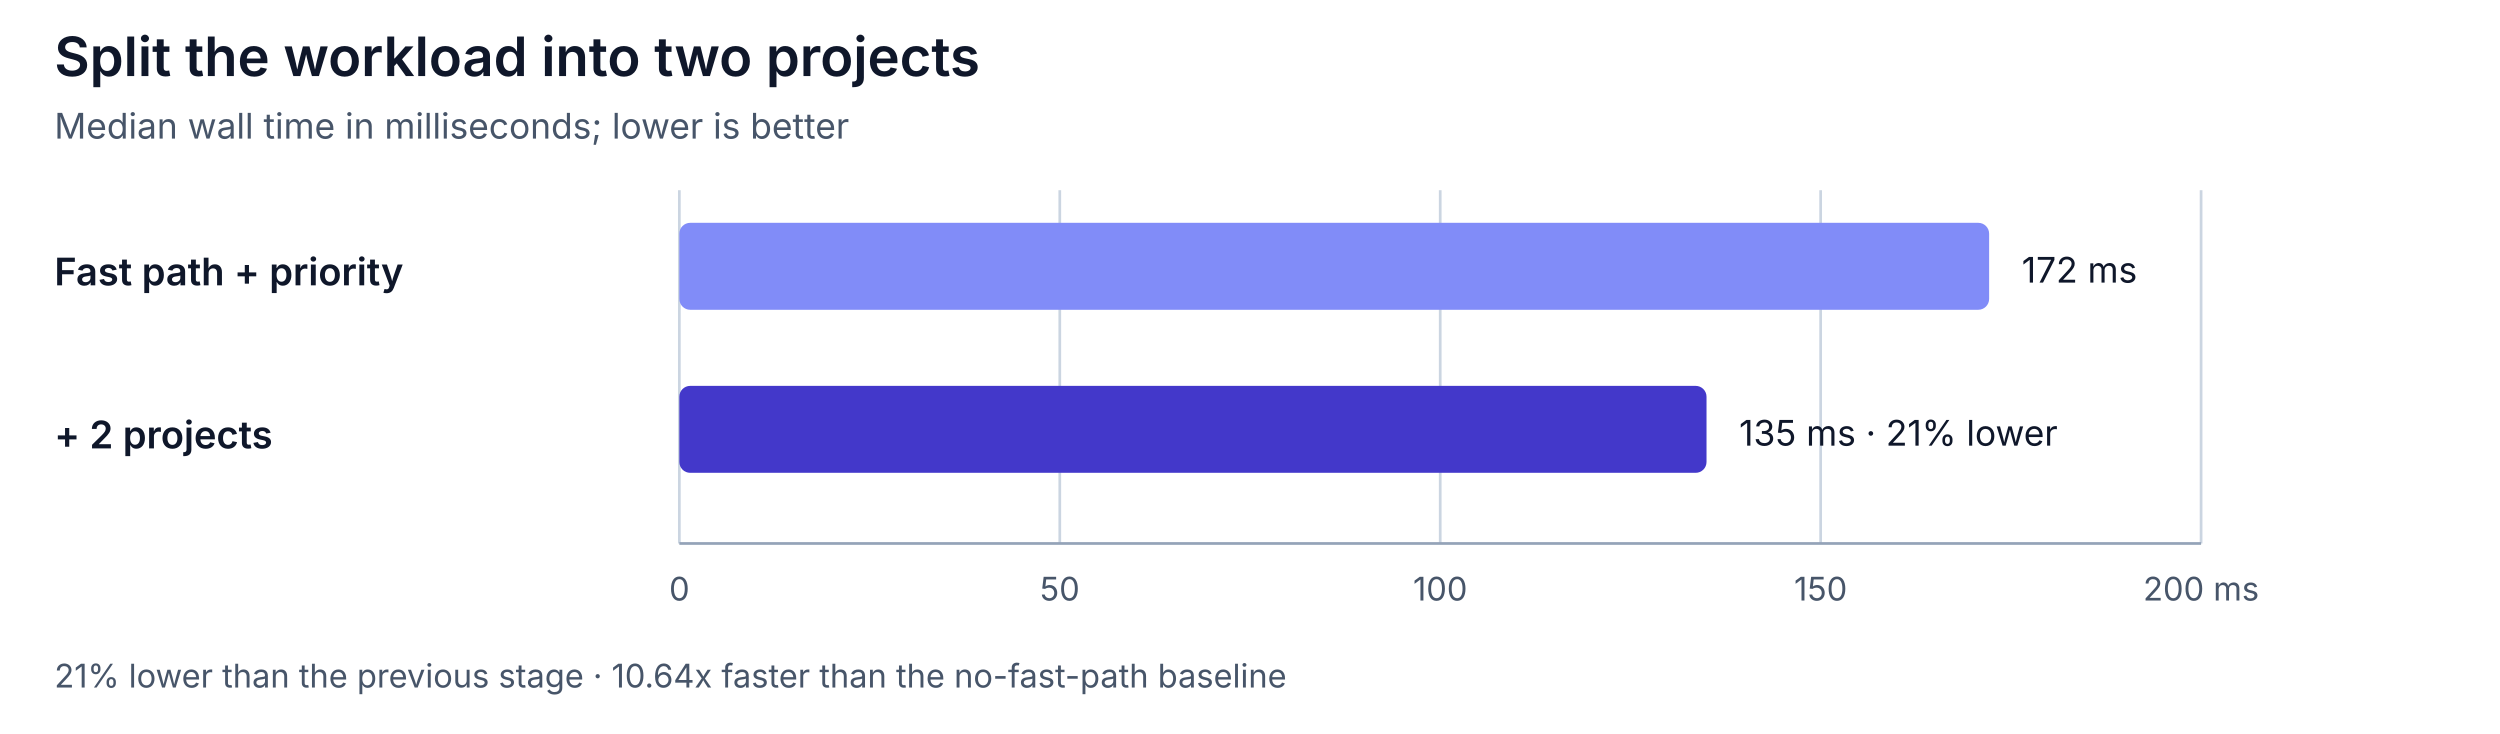
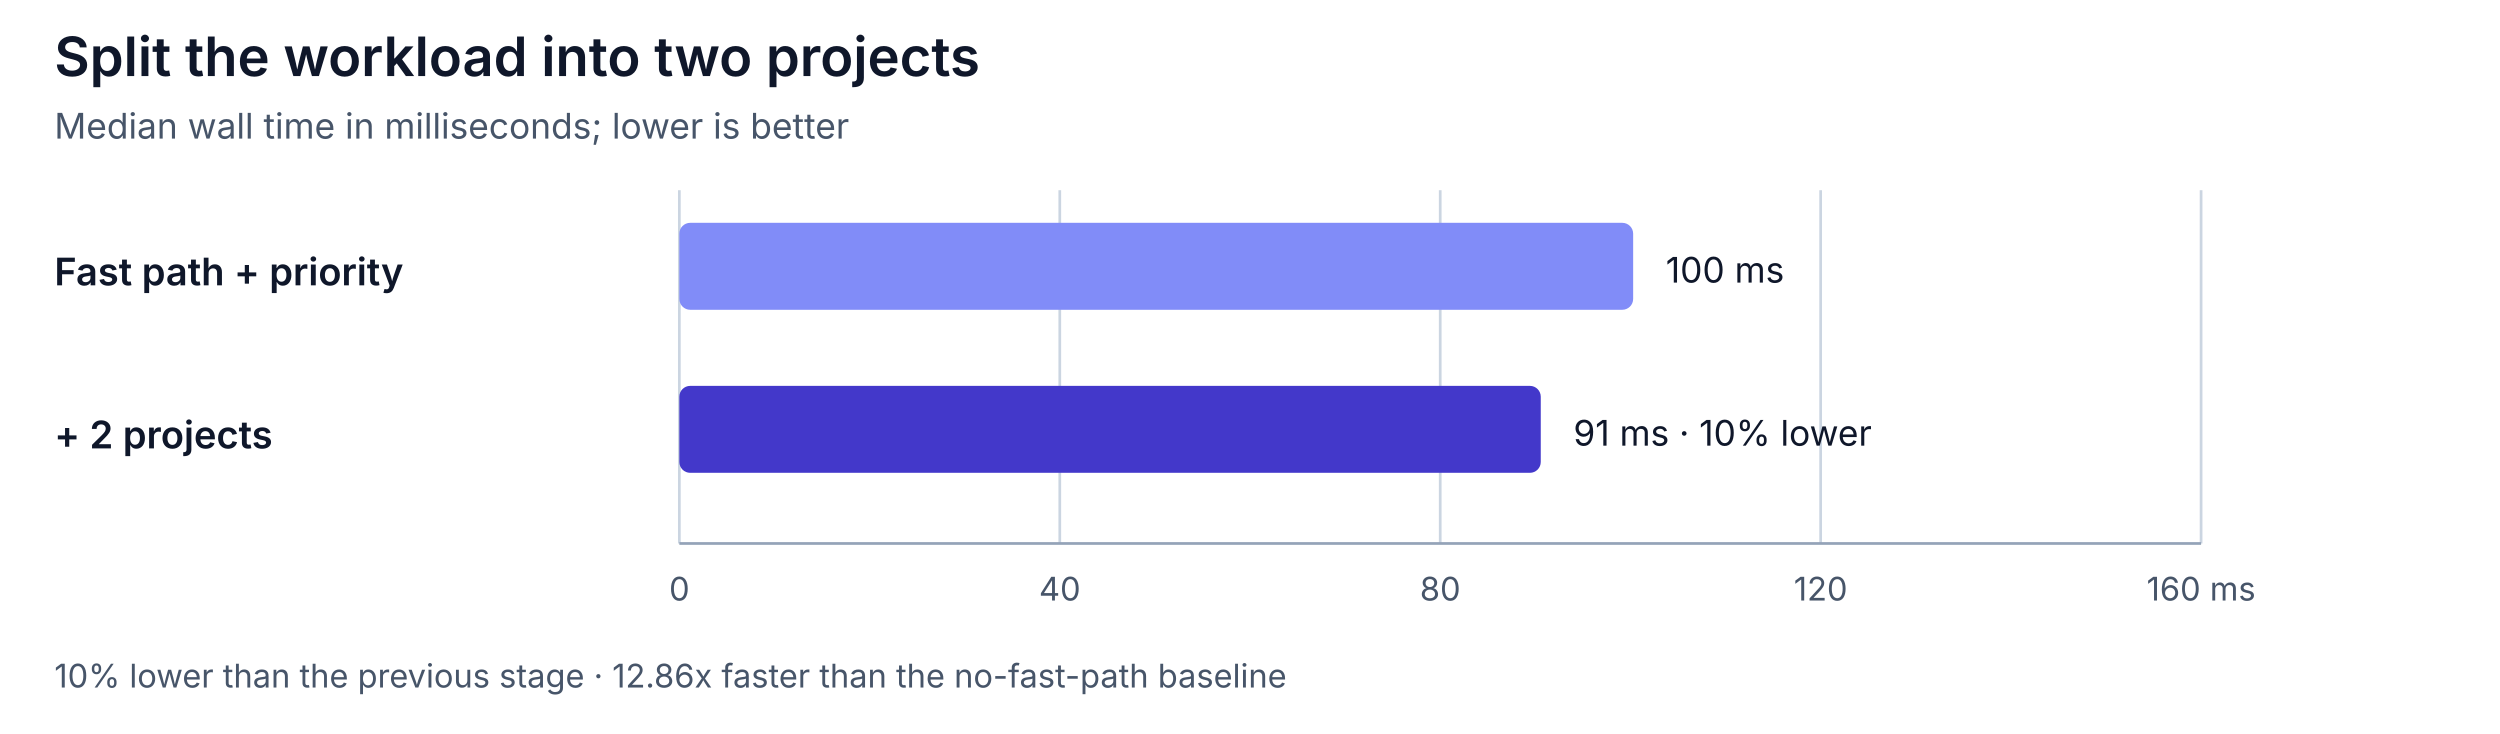
<svg xmlns="http://www.w3.org/2000/svg" viewBox="0 0 920 270" role="img" aria-labelledby="title desc">
  <style>
    text {
      fill: #0f172a;
      font-family: -apple-system, BlinkMacSystemFont, "Segoe UI", sans-serif;
    }
    .title { font-size: 20px; font-weight: 600; }
    .subtitle, .tick, .note { fill: #475569; }
    .subtitle { font-size: 13px; }
    .label { font-size: 14px; font-weight: 600; }
    .value { font-size: 13px; }
    .tick, .note { font-size: 12px; }
    .grid { stroke: #cbd5e1; stroke-width: 1; }
    .axis { stroke: #94a3b8; stroke-width: 1; }
    .previous { fill: #818cf8; }
    .current { fill: #4338ca; }
    @media (prefers-color-scheme: dark) {
      text { fill: #e2e8f0; }
      .subtitle, .tick, .note { fill: #a8b3cf; }
      .grid { stroke: #334155; }
      .axis { stroke: #64748b; }
      .previous { fill: #818cf8; }
      .current { fill: #a5b4fc; }
    }
  </style>
  <text class="title" x="20" y="28">Split the workload into two projects</text>
  <text class="subtitle" x="20" y="51">Median wall time in milliseconds; lower is better</text>
  <line class="grid" x1="250" y1="70" x2="250" y2="200" />
  <line class="grid" x1="390" y1="70" x2="390" y2="200" />
  <line class="grid" x1="530" y1="70" x2="530" y2="200" />
  <line class="grid" x1="670" y1="70" x2="670" y2="200" />
  <line class="grid" x1="810" y1="70" x2="810" y2="200" />
  <line class="axis" x1="250" y1="200" x2="810" y2="200" />
  <text class="label" x="20" y="105">Fast path + priority</text>
-   <rect class="previous" x="250" y="82" width="482" height="32" rx="4" />
-   <text class="value" x="744" y="104">172 ms</text>
+   <rect class="previous" x="250" y="82" width="351" height="32" rx="4" />
+   <text class="value" x="613" y="104">100 ms</text>
  <text class="label" x="20" y="165">+ 2 projects</text>
-   <rect class="current" x="250" y="142" width="378" height="32" rx="4" />
-   <text class="value" x="640" y="164">135 ms · 21% lower</text>
+   <rect class="current" x="250" y="142" width="317" height="32" rx="4" />
+   <text class="value" x="579" y="164">91 ms · 10% lower</text>
  <text class="tick" x="250" y="221" text-anchor="middle">0</text>
-   <text class="tick" x="390" y="221" text-anchor="middle">50</text>
-   <text class="tick" x="530" y="221" text-anchor="middle">100</text>
-   <text class="tick" x="670" y="221" text-anchor="middle">150</text>
-   <text class="tick" x="810" y="221" text-anchor="middle">200 ms</text>
-   <text class="note" x="20" y="253">21% lower than the previous stage · 10.64x faster than the no-fast-path baseline</text>
+   <text class="tick" x="390" y="221" text-anchor="middle">40</text>
+   <text class="tick" x="530" y="221" text-anchor="middle">80</text>
+   <text class="tick" x="670" y="221" text-anchor="middle">120</text>
+   <text class="tick" x="810" y="221" text-anchor="middle">160 ms</text>
+   <text class="note" x="20" y="253">10% lower than the previous stage · 12.86x faster than the no-fast-path baseline</text>
</svg>
